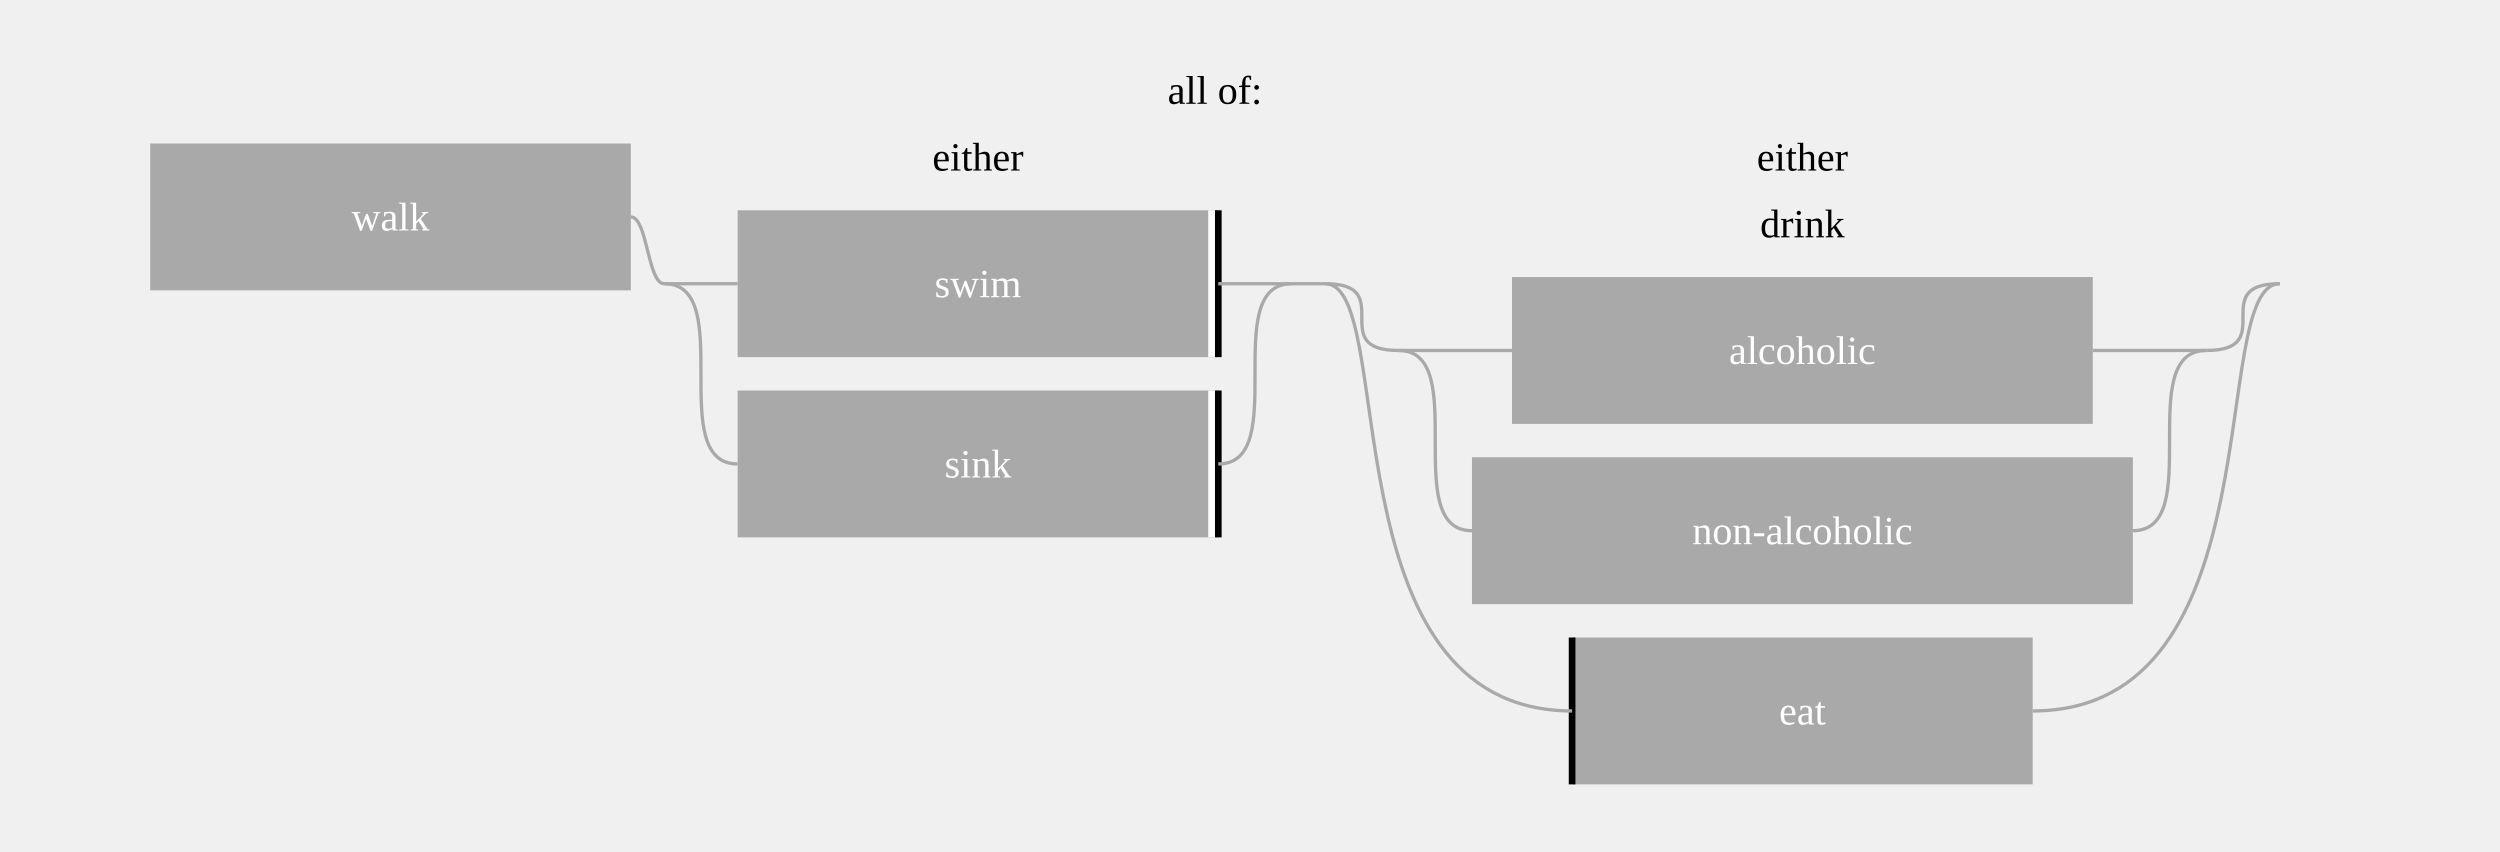
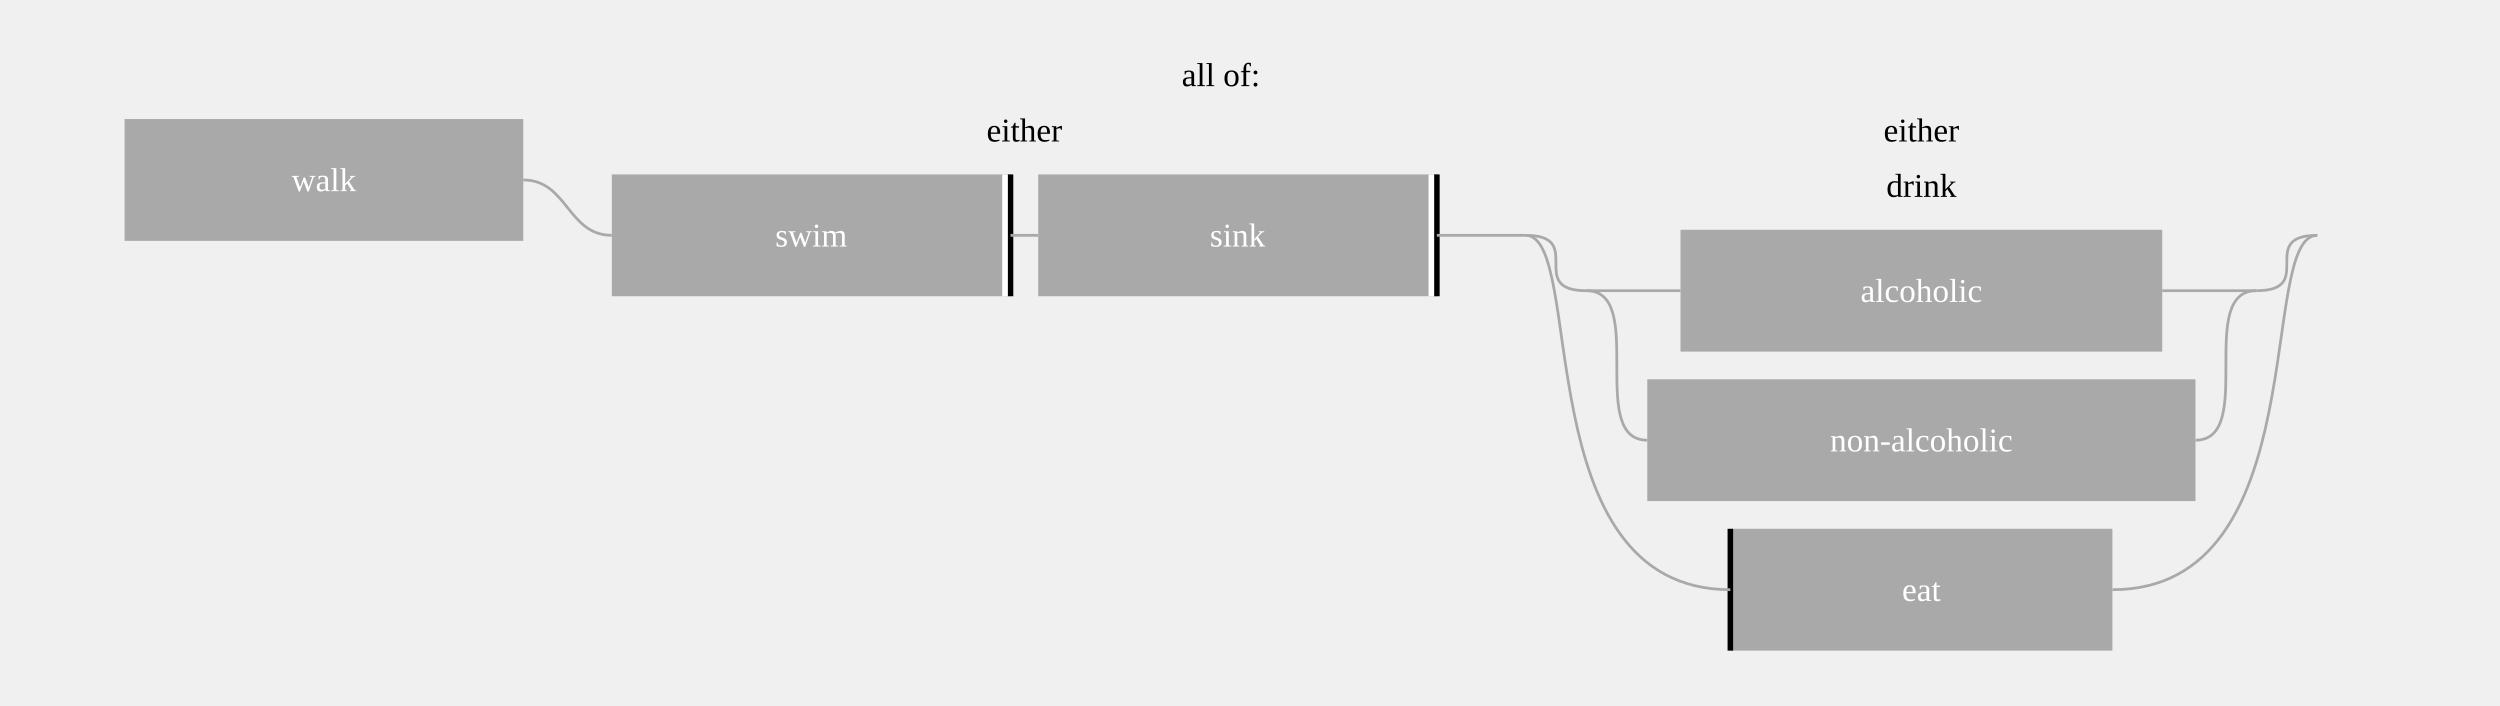
- <svg xmlns="http://www.w3.org/2000/svg" width="749" height="255" version="1.11.1">
+ <svg xmlns="http://www.w3.org/2000/svg" width="903" height="255" version="1.11.1">
  <rect fill="darkgrey" stroke="none" x="0" class="textbox" width="144" y="0" transform="translate(22 0)translate(0 20)translate(23 23)" height="44" />
  <text fill="white" dominant-baseline="central" x="72" y="22" transform="translate(22 0)translate(0 20)translate(23 23)" text-anchor="middle">walk</text>
-   <rect fill="darkgrey" stroke="none" x="0" class="textbox" width="144" y="0" transform="translate(0 0)translate(0 10)translate(22 -10)translate(0 20)translate(154 0)translate(22 0)translate(0 20)translate(23 23)" height="44" />
-   <text fill="white" dominant-baseline="central" x="72" y="22" transform="translate(0 0)translate(0 10)translate(22 -10)translate(0 20)translate(154 0)translate(22 0)translate(0 20)translate(23 23)" text-anchor="middle">swim</text>
-   <line stroke="black" class="rightline.full" stroke-width="2px" y1="0" x1="144" y2="44" transform="translate(0 0)translate(0 10)translate(22 -10)translate(0 20)translate(154 0)translate(22 0)translate(0 20)translate(23 23)" x2="144" />
-   <line stroke="white" class="rightline.full" stroke-width="2px" y1="0" x1="142" y2="44" transform="translate(0 0)translate(0 10)translate(22 -10)translate(0 20)translate(154 0)translate(22 0)translate(0 20)translate(23 23)" x2="142" />
-   <path fill="none" stroke="darkgrey" class="v_connector_in" stroke-width="1px" d="M -22,32 C 0,32 -22,32 0 32" transform="translate(22 -10)translate(0 20)translate(154 0)translate(22 0)translate(0 20)translate(23 23)" />
-   <path fill="none" stroke="darkgrey" class="v_connector_out" stroke-width="1px" d="M 166,32 C 144,32 166,32 144 32" transform="translate(22 -10)translate(0 20)translate(154 0)translate(22 0)translate(0 20)translate(23 23)" />
-   <rect fill="darkgrey" stroke="none" x="0" class="textbox" width="144" y="0" transform="translate(0 0)translate(0 64)translate(22 -10)translate(0 20)translate(154 0)translate(22 0)translate(0 20)translate(23 23)" height="44" />
-   <text fill="white" dominant-baseline="central" x="72" y="22" transform="translate(0 0)translate(0 64)translate(22 -10)translate(0 20)translate(154 0)translate(22 0)translate(0 20)translate(23 23)" text-anchor="middle">sink</text>
-   <line stroke="black" class="rightline.full" stroke-width="2px" y1="0" x1="144" y2="44" transform="translate(0 0)translate(0 64)translate(22 -10)translate(0 20)translate(154 0)translate(22 0)translate(0 20)translate(23 23)" x2="144" />
-   <line stroke="white" class="rightline.full" stroke-width="2px" y1="0" x1="142" y2="44" transform="translate(0 0)translate(0 64)translate(22 -10)translate(0 20)translate(154 0)translate(22 0)translate(0 20)translate(23 23)" x2="142" />
-   <path fill="none" stroke="darkgrey" class="v_connector_in" stroke-width="1px" d="M -22,32 C 0,32 -22,86 0 86" transform="translate(22 -10)translate(0 20)translate(154 0)translate(22 0)translate(0 20)translate(23 23)" />
-   <path fill="none" stroke="darkgrey" class="v_connector_out" stroke-width="1px" d="M 166,32 C 144,32 166,86 144 86" transform="translate(22 -10)translate(0 20)translate(154 0)translate(22 0)translate(0 20)translate(23 23)" />
-   <text dominant-baseline="hanging" x="78" transform="translate(16 0)translate(154 0)translate(22 0)translate(0 20)translate(23 23)" text-anchor="middle">either</text>
-   <path fill="none" stroke="darkgrey" class="h_connector" d="M 144,22 c 5,0 5,20 10 20" transform="translate(22 0)translate(0 20)translate(23 23)" />
-   <rect fill="darkgrey" stroke="none" x="0" class="textbox" width="174" y="0" transform="translate(12 0)translate(0 10)translate(22 -10)translate(0 20)translate(0 0)translate(0 10)translate(22 -10)translate(0 20)translate(352 0)translate(22 0)translate(0 20)translate(23 23)" height="44" />
-   <text fill="white" dominant-baseline="central" x="87" y="22" transform="translate(12 0)translate(0 10)translate(22 -10)translate(0 20)translate(0 0)translate(0 10)translate(22 -10)translate(0 20)translate(352 0)translate(22 0)translate(0 20)translate(23 23)" text-anchor="middle">alcoholic</text>
-   <path fill="none" stroke="darkgrey" class="v_connector_in" stroke-width="1px" d="M -22,32 C 0,32 -22,32 12 32" transform="translate(22 -10)translate(0 20)translate(0 0)translate(0 10)translate(22 -10)translate(0 20)translate(352 0)translate(22 0)translate(0 20)translate(23 23)" />
-   <path fill="none" stroke="darkgrey" class="v_connector_out" stroke-width="1px" d="M 220,32 C 198,32 220,32 186 32" transform="translate(22 -10)translate(0 20)translate(0 0)translate(0 10)translate(22 -10)translate(0 20)translate(352 0)translate(22 0)translate(0 20)translate(23 23)" />
-   <rect fill="darkgrey" stroke="none" x="0" class="textbox" width="198" y="0" transform="translate(0 0)translate(0 64)translate(22 -10)translate(0 20)translate(0 0)translate(0 10)translate(22 -10)translate(0 20)translate(352 0)translate(22 0)translate(0 20)translate(23 23)" height="44" />
-   <text fill="white" dominant-baseline="central" x="99" y="22" transform="translate(0 0)translate(0 64)translate(22 -10)translate(0 20)translate(0 0)translate(0 10)translate(22 -10)translate(0 20)translate(352 0)translate(22 0)translate(0 20)translate(23 23)" text-anchor="middle">non-alcoholic</text>
-   <path fill="none" stroke="darkgrey" class="v_connector_in" stroke-width="1px" d="M -22,32 C 0,32 -22,86 0 86" transform="translate(22 -10)translate(0 20)translate(0 0)translate(0 10)translate(22 -10)translate(0 20)translate(352 0)translate(22 0)translate(0 20)translate(23 23)" />
-   <path fill="none" stroke="darkgrey" class="v_connector_out" stroke-width="1px" d="M 220,32 C 198,32 220,86 198 86" transform="translate(22 -10)translate(0 20)translate(0 0)translate(0 10)translate(22 -10)translate(0 20)translate(352 0)translate(22 0)translate(0 20)translate(23 23)" />
-   <text dominant-baseline="hanging" x="75" transform="translate(46 0)translate(0 0)translate(0 10)translate(22 -10)translate(0 20)translate(352 0)translate(22 0)translate(0 20)translate(23 23)" text-anchor="middle">drink</text>
-   <path fill="none" stroke="darkgrey" class="v_connector_in" stroke-width="1px" d="M -22,32 C 0,32 -22,52 0 52" transform="translate(22 -10)translate(0 20)translate(352 0)translate(22 0)translate(0 20)translate(23 23)" />
-   <path fill="none" stroke="darkgrey" class="v_connector_out" stroke-width="1px" d="M 264,32 C 242,32 264,52 242 52" transform="translate(22 -10)translate(0 20)translate(352 0)translate(22 0)translate(0 20)translate(23 23)" />
-   <rect fill="darkgrey" stroke="none" x="0" class="textbox" width="138" y="0" transform="translate(52 0)translate(0 138)translate(22 -10)translate(0 20)translate(352 0)translate(22 0)translate(0 20)translate(23 23)" height="44" />
-   <text fill="white" dominant-baseline="central" x="69" y="22" transform="translate(52 0)translate(0 138)translate(22 -10)translate(0 20)translate(352 0)translate(22 0)translate(0 20)translate(23 23)" text-anchor="middle">eat</text>
-   <line stroke="black" class="leftline.full" stroke-width="2px" y1="0" x1="0" y2="44" transform="translate(52 0)translate(0 138)translate(22 -10)translate(0 20)translate(352 0)translate(22 0)translate(0 20)translate(23 23)" x2="0" />
-   <path fill="none" stroke="darkgrey" class="v_connector_in" stroke-width="1px" d="M -22,32 C 0,32 -22,160 52 160" transform="translate(22 -10)translate(0 20)translate(352 0)translate(22 0)translate(0 20)translate(23 23)" />
-   <path fill="none" stroke="darkgrey" class="v_connector_out" stroke-width="1px" d="M 264,32 C 242,32 264,160 190 160" transform="translate(22 -10)translate(0 20)translate(352 0)translate(22 0)translate(0 20)translate(23 23)" />
-   <text dominant-baseline="hanging" x="78" transform="translate(65 0)translate(352 0)translate(22 0)translate(0 20)translate(23 23)" text-anchor="middle">either</text>
-   <path fill="none" stroke="darkgrey" class="h_connector" d="M 342,42 c 5,0 5,0 10 0" transform="translate(22 0)translate(0 20)translate(23 23)" />
-   <text dominant-baseline="hanging" x="81" transform="translate(260 0)translate(23 23)" text-anchor="middle">all of:</text>
+   <rect fill="darkgrey" stroke="none" x="0" class="textbox" width="144" y="0" transform="translate(22 0)translate(0 20)translate(154 0)translate(22 0)translate(0 20)translate(23 23)" height="44" />
+   <text fill="white" dominant-baseline="central" x="72" y="22" transform="translate(22 0)translate(0 20)translate(154 0)translate(22 0)translate(0 20)translate(23 23)" text-anchor="middle">swim</text>
+   <line stroke="black" class="rightline.full" stroke-width="2px" y1="0" x1="144" y2="44" transform="translate(22 0)translate(0 20)translate(154 0)translate(22 0)translate(0 20)translate(23 23)" x2="144" />
+   <line stroke="white" class="rightline.full" stroke-width="2px" y1="0" x1="142" y2="44" transform="translate(22 0)translate(0 20)translate(154 0)translate(22 0)translate(0 20)translate(23 23)" x2="142" />
+   <rect fill="darkgrey" stroke="none" x="0" class="textbox" width="144" y="0" transform="translate(154 0)translate(22 0)translate(0 20)translate(154 0)translate(22 0)translate(0 20)translate(23 23)" height="44" />
+   <text fill="white" dominant-baseline="central" x="72" y="22" transform="translate(154 0)translate(22 0)translate(0 20)translate(154 0)translate(22 0)translate(0 20)translate(23 23)" text-anchor="middle">sink</text>
+   <line stroke="black" class="rightline.full" stroke-width="2px" y1="0" x1="144" y2="44" transform="translate(154 0)translate(22 0)translate(0 20)translate(154 0)translate(22 0)translate(0 20)translate(23 23)" x2="144" />
+   <line stroke="white" class="rightline.full" stroke-width="2px" y1="0" x1="142" y2="44" transform="translate(154 0)translate(22 0)translate(0 20)translate(154 0)translate(22 0)translate(0 20)translate(23 23)" x2="142" />
+   <path fill="none" stroke="darkgrey" class="h_connector" d="M 144,22 c 5,0 5,0 10 0" transform="translate(22 0)translate(0 20)translate(154 0)translate(22 0)translate(0 20)translate(23 23)" />
+   <text dominant-baseline="hanging" x="78" transform="translate(93 0)translate(154 0)translate(22 0)translate(0 20)translate(23 23)" text-anchor="middle">either</text>
+   <path fill="none" stroke="darkgrey" class="h_connector" d="M 144,22 c 16,0 16,20 32 20" transform="translate(22 0)translate(0 20)translate(23 23)" />
+   <rect fill="darkgrey" stroke="none" x="0" class="textbox" width="174" y="0" transform="translate(12 0)translate(0 10)translate(22 -10)translate(0 20)translate(0 0)translate(0 10)translate(22 -10)translate(0 20)translate(506 0)translate(22 0)translate(0 20)translate(23 23)" height="44" />
+   <text fill="white" dominant-baseline="central" x="87" y="22" transform="translate(12 0)translate(0 10)translate(22 -10)translate(0 20)translate(0 0)translate(0 10)translate(22 -10)translate(0 20)translate(506 0)translate(22 0)translate(0 20)translate(23 23)" text-anchor="middle">alcoholic</text>
+   <path fill="none" stroke="darkgrey" class="v_connector_in" d="M -22,32 C 0,32 -22,32 12 32" transform="translate(22 -10)translate(0 20)translate(0 0)translate(0 10)translate(22 -10)translate(0 20)translate(506 0)translate(22 0)translate(0 20)translate(23 23)" />
+   <path fill="none" stroke="darkgrey" class="v_connector_out" d="M 220,32 C 198,32 220,32 186 32" transform="translate(22 -10)translate(0 20)translate(0 0)translate(0 10)translate(22 -10)translate(0 20)translate(506 0)translate(22 0)translate(0 20)translate(23 23)" />
+   <rect fill="darkgrey" stroke="none" x="0" class="textbox" width="198" y="0" transform="translate(0 0)translate(0 64)translate(22 -10)translate(0 20)translate(0 0)translate(0 10)translate(22 -10)translate(0 20)translate(506 0)translate(22 0)translate(0 20)translate(23 23)" height="44" />
+   <text fill="white" dominant-baseline="central" x="99" y="22" transform="translate(0 0)translate(0 64)translate(22 -10)translate(0 20)translate(0 0)translate(0 10)translate(22 -10)translate(0 20)translate(506 0)translate(22 0)translate(0 20)translate(23 23)" text-anchor="middle">non-alcoholic</text>
+   <path fill="none" stroke="darkgrey" class="v_connector_in" d="M -22,32 C 0,32 -22,86 0 86" transform="translate(22 -10)translate(0 20)translate(0 0)translate(0 10)translate(22 -10)translate(0 20)translate(506 0)translate(22 0)translate(0 20)translate(23 23)" />
+   <path fill="none" stroke="darkgrey" class="v_connector_out" d="M 220,32 C 198,32 220,86 198 86" transform="translate(22 -10)translate(0 20)translate(0 0)translate(0 10)translate(22 -10)translate(0 20)translate(506 0)translate(22 0)translate(0 20)translate(23 23)" />
+   <text dominant-baseline="hanging" x="75" transform="translate(46 0)translate(0 0)translate(0 10)translate(22 -10)translate(0 20)translate(506 0)translate(22 0)translate(0 20)translate(23 23)" text-anchor="middle">drink</text>
+   <path fill="none" stroke="darkgrey" class="v_connector_in" d="M -22,32 C 0,32 -22,52 0 52" transform="translate(22 -10)translate(0 20)translate(506 0)translate(22 0)translate(0 20)translate(23 23)" />
+   <path fill="none" stroke="darkgrey" class="v_connector_out" d="M 264,32 C 242,32 264,52 242 52" transform="translate(22 -10)translate(0 20)translate(506 0)translate(22 0)translate(0 20)translate(23 23)" />
+   <rect fill="darkgrey" stroke="none" x="0" class="textbox" width="138" y="0" transform="translate(52 0)translate(0 138)translate(22 -10)translate(0 20)translate(506 0)translate(22 0)translate(0 20)translate(23 23)" height="44" />
+   <text fill="white" dominant-baseline="central" x="69" y="22" transform="translate(52 0)translate(0 138)translate(22 -10)translate(0 20)translate(506 0)translate(22 0)translate(0 20)translate(23 23)" text-anchor="middle">eat</text>
+   <line stroke="black" class="leftline.full" stroke-width="2px" y1="0" x1="0" y2="44" transform="translate(52 0)translate(0 138)translate(22 -10)translate(0 20)translate(506 0)translate(22 0)translate(0 20)translate(23 23)" x2="0" />
+   <path fill="none" stroke="darkgrey" class="v_connector_in" d="M -22,32 C 0,32 -22,160 52 160" transform="translate(22 -10)translate(0 20)translate(506 0)translate(22 0)translate(0 20)translate(23 23)" />
+   <path fill="none" stroke="darkgrey" class="v_connector_out" d="M 264,32 C 242,32 264,160 190 160" transform="translate(22 -10)translate(0 20)translate(506 0)translate(22 0)translate(0 20)translate(23 23)" />
+   <text dominant-baseline="hanging" x="78" transform="translate(65 0)translate(506 0)translate(22 0)translate(0 20)translate(23 23)" text-anchor="middle">either</text>
+   <path fill="none" stroke="darkgrey" class="h_connector" d="M 474,42 c 16,0 16,0 32 0" transform="translate(22 0)translate(0 20)translate(23 23)" />
+   <text dominant-baseline="hanging" x="81" transform="translate(337 0)translate(23 23)" text-anchor="middle">all of:</text>
</svg>
